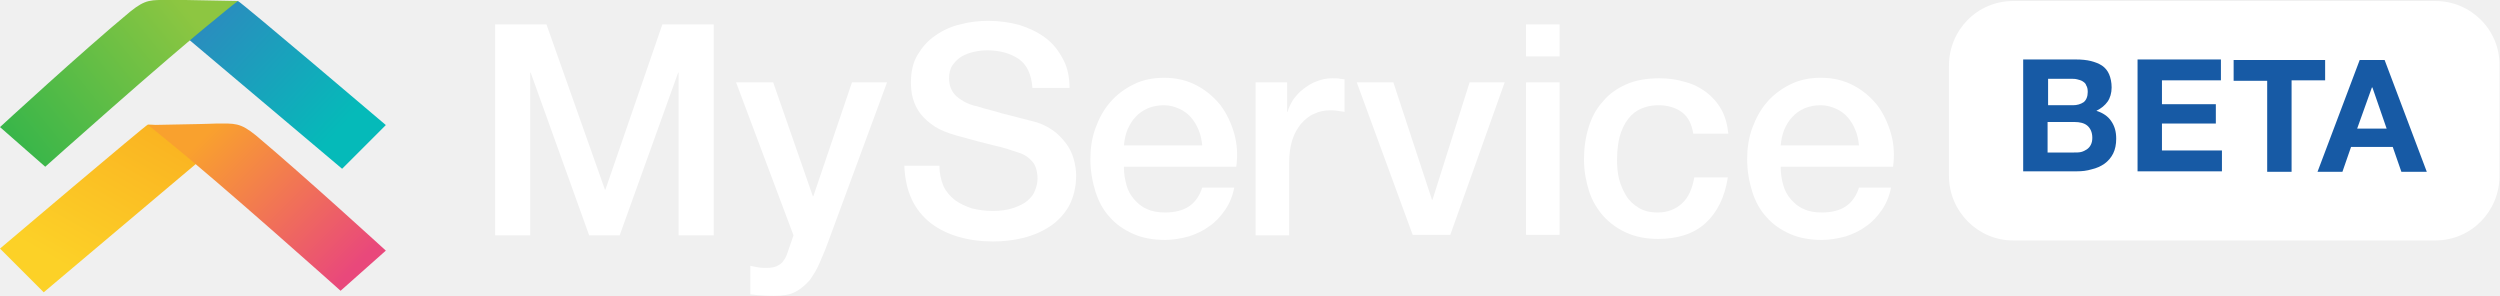
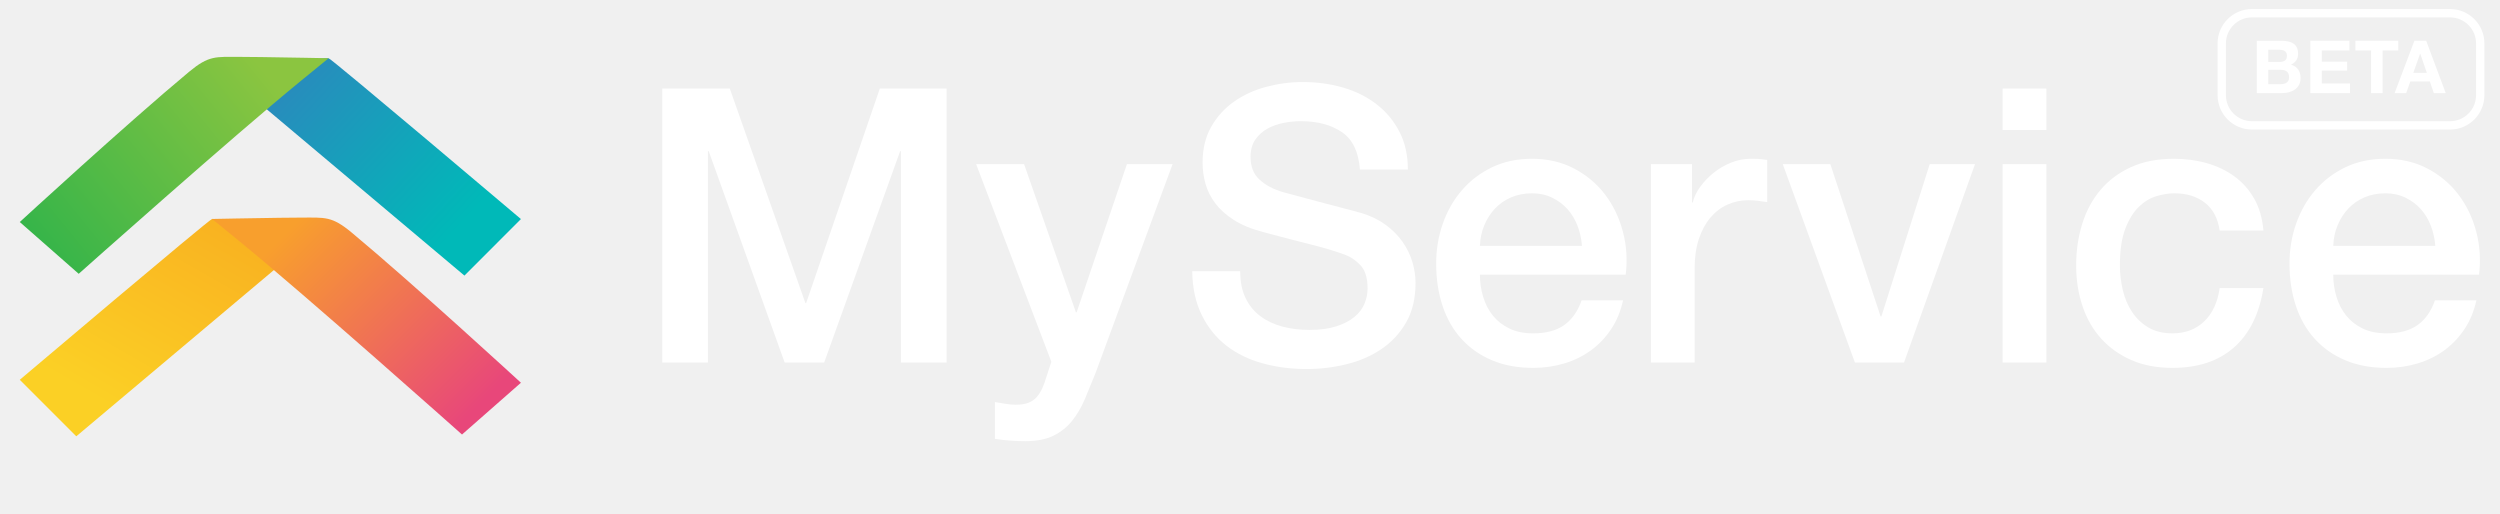
- <svg xmlns="http://www.w3.org/2000/svg" version="1.1" id="Layer_1" x="0px" y="0px" viewBox="0 0 491.8 58.2" style="enable-background:new 0 0 491.8 58.2;" xml:space="preserve">
-   <style type="text/css">
- 	.st0{fill:#FFFFFF;stroke:#010101;stroke-miterlimit:10;}
- 	.st1{fill:url(#SVGID_1_);}
- 	.st2{fill:url(#SVGID_2_);}
- 	.st3{fill:url(#SVGID_3_);}
- 	.st4{fill:url(#SVGID_4_);}
- 	.st5{fill:#FFFFFF;}
- 	.st6{fill-rule:evenodd;clip-rule:evenodd;fill:#FFFFFF;}
- 	.st7{fill-rule:evenodd;clip-rule:evenodd;fill:#175AA5;}
- </style>
+ <svg xmlns="http://www.w3.org/2000/svg" version="1.1" id="Layer_1" x="0px" y="0px" viewBox="0 0 340 69.8" style="enable-background:new 0 0 340 69.8;" xml:space="preserve">
  <g>
-     <path class="st0" d="M67.7,43.6" />
-     <linearGradient id="SVGID_1_" gradientUnits="userSpaceOnUse" x1="32.665" y1="-5.699" x2="66.594" y2="25.763">
-       <stop offset="0" style="stop-color:#387CC0" />
-       <stop offset="1" style="stop-color:#05BAB9" />
-     </linearGradient>
-     <path class="st1" d="M46.8,0.2c0.4,0,29.1,24.4,29.1,24.4l-8.6,8.6L30.9,2.5C30.9,2.5,43.5,0.2,46.8,0.2z" />
-     <linearGradient id="SVGID_2_" gradientUnits="userSpaceOnUse" x1="13.492" y1="53.644" x2="46.188" y2="-3.728">
-       <stop offset="1.141827e-02" style="stop-color:#FCD127" />
-       <stop offset="1" style="stop-color:#F8961D" />
-     </linearGradient>
-     <path class="st2" d="M29.1,24.5C28.8,24.5,0,48.9,0,48.9l8.6,8.6L45,26.8C45,26.8,32.4,24.5,29.1,24.5z" />
-     <linearGradient id="SVGID_3_" gradientUnits="userSpaceOnUse" x1="68.985" y1="53.43" x2="35.472" y2="19.917">
-       <stop offset="0" style="stop-color:#E9487B" />
-       <stop offset="0.828" style="stop-color:#F9A12E" />
-     </linearGradient>
-     <path class="st3" d="M42.6,24.3c3.6,0,4.6-0.2,7.7,2.3c9.3,7.8,25.6,22.7,25.6,22.7L67,57.2c0,0-23.5-21-33.8-29.3   c-2.5-2.1-4.1-3.3-4.1-3.3s5.9-0.1,10.2-0.2C40.7,24.4,41.8,24.3,42.6,24.3z" />
-     <linearGradient id="SVGID_4_" gradientUnits="userSpaceOnUse" x1="36.706" y1="1.831" x2="-2.159" y2="33.293">
-       <stop offset="0" style="stop-color:#8DC641" />
-       <stop offset="1" style="stop-color:#2AB34B" />
-     </linearGradient>
-     <path class="st4" d="M33.3,0c-3.6,0-4.6-0.2-7.7,2.3C16.3,10,0,25,0,25l8.9,7.8c0,0,23.5-21,33.8-29.3c2.5-2.1,4.1-3.3,4.1-3.3   S40.8,0.1,36.5,0C35.2,0,34,0,33.3,0z" />
-   </g>
-   <g>
-     <path class="st5" d="M97.3,4.8h10.2L119,37.3h0.1l11.2-32.5h10.1v41.5h-6.9v-32h-0.1l-11.5,32h-6l-11.5-32h-0.1v32h-6.9V4.8z" />
-     <path class="st5" d="M144.8,16.2h7.3l7.8,22.4h0.1l7.6-22.4h6.9l-11.7,31.7c-0.5,1.4-1.1,2.7-1.6,3.9c-0.5,1.2-1.2,2.3-1.9,3.3   c-0.8,0.9-1.7,1.7-2.8,2.3c-1.1,0.6-2.6,0.8-4.3,0.8c-1.5,0-3.1-0.1-4.6-0.3v-5.6c0.5,0.1,1.1,0.2,1.6,0.3c0.5,0.1,1,0.1,1.6,0.1   c0.8,0,1.4-0.1,1.9-0.3c0.5-0.2,0.9-0.5,1.2-0.8c0.3-0.4,0.6-0.8,0.8-1.3c0.2-0.5,0.4-1.1,0.6-1.7l0.8-2.3L144.8,16.2z" />
-     <path class="st5" d="M184.8,32.5c0,1.6,0.3,2.9,0.8,4.1c0.5,1.1,1.3,2,2.3,2.8c1,0.7,2.1,1.2,3.3,1.6c1.3,0.3,2.6,0.5,4.1,0.5   c1.6,0,2.9-0.2,4.1-0.6c1.1-0.4,2-0.8,2.7-1.4c0.7-0.6,1.2-1.2,1.5-2c0.3-0.8,0.5-1.5,0.5-2.3c0-1.6-0.4-2.8-1.1-3.5   c-0.7-0.8-1.5-1.3-2.4-1.6c-1.5-0.5-3.2-1.1-5.1-1.5c-2-0.5-4.4-1.1-7.2-1.9c-1.8-0.5-3.3-1.1-4.4-1.8c-1.2-0.8-2.1-1.6-2.8-2.5   c-0.7-0.9-1.2-1.9-1.5-3c-0.3-1-0.4-2.1-0.4-3.2c0-2.1,0.4-3.9,1.3-5.4c0.9-1.5,2-2.8,3.5-3.8c1.4-1,3.1-1.8,4.9-2.2   c1.8-0.5,3.7-0.7,5.5-0.7c2.2,0,4.2,0.3,6.1,0.8c1.9,0.6,3.6,1.4,5.1,2.5c1.5,1.1,2.6,2.5,3.5,4.2c0.9,1.6,1.3,3.6,1.3,5.7h-7.3   c-0.2-2.7-1.1-4.6-2.7-5.7c-1.6-1.1-3.7-1.7-6.2-1.7c-0.9,0-1.7,0.1-2.6,0.3c-0.9,0.2-1.7,0.5-2.4,0.9c-0.7,0.4-1.3,1-1.8,1.7   c-0.5,0.7-0.7,1.6-0.7,2.6c0,1.5,0.5,2.6,1.4,3.5c0.9,0.8,2.1,1.5,3.6,1.9c0.2,0,0.8,0.2,1.8,0.5c1.1,0.3,2.3,0.6,3.6,1   c1.3,0.3,2.6,0.7,3.9,1c1.3,0.3,2.2,0.6,2.7,0.7c1.4,0.4,2.5,1,3.5,1.7c1,0.7,1.8,1.6,2.5,2.5c0.7,0.9,1.2,2,1.5,3   c0.3,1.1,0.5,2.2,0.5,3.3c0,2.3-0.5,4.3-1.4,6c-0.9,1.6-2.2,3-3.7,4c-1.5,1-3.3,1.8-5.3,2.3c-2,0.5-4,0.7-6,0.7   c-2.4,0-4.6-0.3-6.7-0.9c-2.1-0.6-3.9-1.5-5.5-2.7c-1.5-1.2-2.8-2.7-3.7-4.6c-0.9-1.9-1.4-4.1-1.5-6.7H184.8z" />
-     <path class="st5" d="M221.1,33c0,1.2,0.2,2.3,0.5,3.4c0.3,1.1,0.8,2,1.5,2.8c0.7,0.8,1.5,1.5,2.5,1.9c1,0.5,2.2,0.7,3.6,0.7   c1.9,0,3.5-0.4,4.7-1.2c1.2-0.8,2.1-2.1,2.6-3.7h6.3c-0.3,1.6-0.9,3.1-1.8,4.4c-0.9,1.3-1.9,2.4-3.1,3.2c-1.2,0.9-2.5,1.5-4,2   c-1.5,0.4-3.1,0.7-4.7,0.7c-2.4,0-4.5-0.4-6.3-1.2c-1.8-0.8-3.4-1.9-4.6-3.3c-1.3-1.4-2.2-3.1-2.8-5c-0.6-1.9-1-4.1-1-6.4   c0-2.1,0.3-4.2,1-6.1c0.7-1.9,1.6-3.6,2.9-5.1c1.3-1.5,2.8-2.6,4.6-3.5c1.8-0.9,3.8-1.3,6-1.3c2.4,0,4.5,0.5,6.4,1.5   c1.9,1,3.4,2.3,4.7,3.9c1.2,1.6,2.1,3.5,2.7,5.6c0.6,2.1,0.7,4.3,0.4,6.5H221.1z M236.5,28.6c-0.1-1-0.3-2.1-0.7-3   c-0.4-1-0.9-1.8-1.5-2.5c-0.6-0.7-1.4-1.3-2.3-1.7c-0.9-0.4-1.9-0.7-3-0.7c-1.2,0-2.2,0.2-3.2,0.6c-0.9,0.4-1.8,1-2.4,1.7   c-0.7,0.7-1.2,1.6-1.6,2.5c-0.4,1-0.6,2-0.7,3.1H236.5z" />
-     <path class="st5" d="M247,16.2h6.2v5.8h0.1c0.2-0.8,0.6-1.6,1.1-2.4c0.6-0.8,1.2-1.5,2-2.1c0.8-0.6,1.7-1.2,2.6-1.5   c1-0.4,2-0.6,3-0.6c0.8,0,1.3,0,1.6,0.1c0.3,0,0.6,0.1,0.9,0.1V22c-0.5-0.1-0.9-0.1-1.4-0.2c-0.5-0.1-1-0.1-1.4-0.1   c-1.1,0-2.2,0.2-3.2,0.7c-1,0.4-1.8,1.1-2.6,2c-0.7,0.9-1.3,1.9-1.7,3.2c-0.4,1.3-0.6,2.8-0.6,4.4v14.3H247V16.2z" />
-     <path class="st5" d="M266.9,16.2h7.2l7.6,23.1h0.1l7.3-23.1h6.9l-10.7,30h-7.4L266.9,16.2z" />
-     <path class="st5" d="M300.2,4.8h6.6v6.3h-6.6V4.8z M300.2,16.2h6.6v30h-6.6V16.2z" />
-     <path class="st5" d="M333.1,26.3c-0.3-1.9-1-3.3-2.2-4.2c-1.2-0.9-2.8-1.4-4.6-1.4c-0.9,0-1.8,0.1-2.7,0.4c-1,0.3-1.9,0.8-2.7,1.6   c-0.8,0.8-1.5,1.9-2,3.3c-0.5,1.4-0.8,3.3-0.8,5.5c0,1.2,0.1,2.5,0.4,3.7c0.3,1.2,0.8,2.3,1.4,3.3c0.6,1,1.5,1.8,2.5,2.4   c1,0.6,2.2,0.9,3.7,0.9c1.9,0,3.5-0.6,4.8-1.8c1.3-1.2,2-2.9,2.4-5.1h6.6c-0.6,3.9-2.1,6.9-4.4,9c-2.3,2.1-5.5,3.1-9.3,3.1   c-2.4,0-4.4-0.4-6.2-1.2c-1.8-0.8-3.3-1.9-4.6-3.3c-1.2-1.4-2.2-3-2.8-4.9c-0.6-1.9-1-4-1-6.2c0-2.2,0.3-4.4,0.9-6.3   c0.6-2,1.5-3.7,2.8-5.1c1.2-1.5,2.8-2.6,4.6-3.4c1.8-0.8,4-1.2,6.5-1.2c1.7,0,3.4,0.2,5,0.7c1.6,0.4,3,1.1,4.2,2   c1.2,0.9,2.2,2,3,3.4c0.8,1.4,1.2,3,1.4,4.8H333.1z" />
-     <path class="st5" d="M350.3,33c0,1.2,0.2,2.3,0.5,3.4c0.3,1.1,0.8,2,1.5,2.8c0.7,0.8,1.5,1.5,2.5,1.9c1,0.5,2.2,0.7,3.6,0.7   c1.9,0,3.5-0.4,4.7-1.2c1.2-0.8,2.1-2.1,2.6-3.7h6.3c-0.3,1.6-0.9,3.1-1.8,4.4c-0.9,1.3-1.9,2.4-3.1,3.2c-1.2,0.9-2.5,1.5-4,2   c-1.5,0.4-3.1,0.7-4.7,0.7c-2.4,0-4.5-0.4-6.3-1.2c-1.8-0.8-3.4-1.9-4.6-3.3c-1.3-1.4-2.2-3.1-2.8-5c-0.6-1.9-1-4.1-1-6.4   c0-2.1,0.3-4.2,1-6.1c0.7-1.9,1.6-3.6,2.9-5.1c1.3-1.5,2.8-2.6,4.6-3.5c1.8-0.9,3.8-1.3,6-1.3c2.4,0,4.5,0.5,6.4,1.5   c1.9,1,3.4,2.3,4.7,3.9c1.2,1.6,2.1,3.5,2.7,5.6c0.6,2.1,0.7,4.3,0.4,6.5H350.3z M365.7,28.6c-0.1-1-0.3-2.1-0.7-3   c-0.4-1-0.9-1.8-1.5-2.5c-0.6-0.7-1.4-1.3-2.3-1.7c-0.9-0.4-1.9-0.7-3-0.7c-1.2,0-2.2,0.2-3.2,0.6c-0.9,0.4-1.8,1-2.4,1.7   c-0.7,0.7-1.2,1.6-1.6,2.5c-0.4,1-0.6,2-0.7,3.1H365.7z" />
-   </g>
-   <g>
-     <g id="MyService">
-       <g>
-         <path class="st6" d="M479.1,0.2H396c-7,0-12.6,5.7-12.6,12.7v21.7c0,7,5.7,12.7,12.6,12.7h83.1c7,0,12.6-5.7,12.6-12.7V12.9     C491.8,5.9,486.1,0.2,479.1,0.2z" />
+     <g>
+       <path style="fill:#FFFFFF;stroke:#000000;stroke-width:0.898;stroke-miterlimit:10;" d="M63.542,46.895" />
+       <linearGradient id="SVGID_1_" gradientUnits="userSpaceOnUse" x1="32.028" y1="2.61" x2="62.504" y2="30.87">
+         <stop offset="0" style="stop-color:#377BBE" />
+         <stop offset="1" style="stop-color:#00B9B8" />
+       </linearGradient>
+       <path style="fill:url(#SVGID_1_);" d="M44.69,7.92c0.327,0,26.157,21.872,26.157,21.872l-7.685,7.688L30.449,9.959    C30.449,9.959,41.786,7.92,44.69,7.92z" />
+       <linearGradient id="SVGID_2_" gradientUnits="userSpaceOnUse" x1="14.808" y1="55.912" x2="44.175" y2="4.38">
+         <stop offset="0.011" style="stop-color:#FBD025" />
+         <stop offset="1" style="stop-color:#F7941D" />
+       </linearGradient>
+       <path style="fill:url(#SVGID_2_);" d="M28.846,29.778c-0.327,0-26.157,21.872-26.157,21.872l7.685,7.688l32.714-27.521    C43.087,31.817,31.75,29.778,28.846,29.778z" />
+       <linearGradient id="SVGID_3_" gradientUnits="userSpaceOnUse" x1="64.651" y1="55.72" x2="34.55" y2="25.619">
+         <stop offset="0" style="stop-color:#E8477A" />
+         <stop offset="0.828" style="stop-color:#F89F2D" />
+       </linearGradient>
+       <path style="fill:url(#SVGID_3_);" d="M40.959,29.593c3.255,0,4.162-0.218,6.875,2.039c8.385,6.976,23.013,20.42,23.013,20.42    l-8.015,7.043c0,0-21.134-18.829-30.323-26.327c-2.263-1.847-3.664-2.99-3.664-2.99s5.344-0.108,9.174-0.159    C39.218,29.603,40.267,29.593,40.959,29.593z" />
+       <linearGradient id="SVGID_4_" gradientUnits="userSpaceOnUse" x1="35.658" y1="9.373" x2="0.75" y2="37.633">
+         <stop offset="0" style="stop-color:#8BC540" />
+         <stop offset="1" style="stop-color:#28B24B" />
+       </linearGradient>
+       <path style="fill:url(#SVGID_4_);" d="M32.577,7.735c-3.255,0-4.162-0.218-6.875,2.039c-8.385,6.976-23.013,20.42-23.013,20.42    l8.015,7.043c0,0,21.134-18.829,30.323-26.327c2.263-1.847,3.664-2.99,3.664-2.99s-5.344-0.108-9.174-0.159    C34.318,7.745,33.269,7.735,32.577,7.735z" />
+     </g>
+     <g>
+       <path style="fill:#FFFFFF;" d="M90.068,12.045h9.184l10.28,29.17h0.104l10.019-29.17h9.08v37.258h-6.21V20.55h-0.104    l-10.332,28.752h-5.375L96.382,20.55h-0.104v28.752h-6.21V12.045z" />
+       <path style="fill:#FFFFFF;" d="M132.753,22.324h6.523l7.045,20.142h0.104l6.836-20.142h6.21l-10.489,28.439    c-0.487,1.218-0.965,2.382-1.435,3.497c-0.47,1.113-1.044,2.095-1.722,2.948c-0.678,0.852-1.522,1.53-2.531,2.035    c-1.009,0.504-2.296,0.757-3.861,0.757c-1.392,0-2.766-0.104-4.122-0.313v-5.009c0.487,0.069,0.956,0.148,1.409,0.235    c0.452,0.086,0.921,0.13,1.409,0.13c0.696,0,1.27-0.087,1.722-0.261c0.452-0.175,0.826-0.427,1.122-0.757    c0.295-0.331,0.548-0.723,0.757-1.174c0.209-0.452,0.4-0.974,0.574-1.566l0.678-2.087L132.753,22.324z" />
+       <path style="fill:#FFFFFF;" d="M168.666,36.883c0,1.427,0.243,2.644,0.731,3.653c0.487,1.009,1.165,1.836,2.035,2.479    c0.869,0.644,1.87,1.114,3.001,1.409c1.13,0.296,2.356,0.444,3.679,0.444c1.426,0,2.643-0.165,3.653-0.496    c1.009-0.33,1.827-0.757,2.452-1.279c0.626-0.522,1.078-1.122,1.357-1.8c0.278-0.678,0.417-1.365,0.417-2.061    c0-1.426-0.322-2.479-0.965-3.157c-0.644-0.678-1.349-1.156-2.113-1.435c-1.322-0.486-2.862-0.947-4.618-1.383    c-1.757-0.434-3.923-1-6.497-1.696c-1.6-0.417-2.931-0.965-3.992-1.644c-1.062-0.678-1.904-1.435-2.531-2.27    c-0.626-0.835-1.07-1.722-1.331-2.662c-0.261-0.939-0.391-1.895-0.391-2.87c0-1.879,0.391-3.504,1.174-4.879    c0.783-1.374,1.817-2.513,3.105-3.418c1.287-0.904,2.748-1.574,4.383-2.009c1.635-0.435,3.288-0.652,4.957-0.652    c1.948,0,3.783,0.253,5.505,0.757c1.722,0.504,3.235,1.261,4.54,2.27c1.305,1.009,2.339,2.253,3.105,3.731    c0.765,1.479,1.148,3.192,1.148,5.14h-6.523c-0.174-2.4-0.991-4.096-2.452-5.088c-1.461-0.992-3.323-1.487-5.584-1.487    c-0.765,0-1.548,0.078-2.348,0.235c-0.801,0.157-1.531,0.417-2.192,0.783c-0.661,0.365-1.209,0.861-1.644,1.487    c-0.436,0.626-0.652,1.409-0.652,2.348c0,1.322,0.408,2.357,1.226,3.105c0.817,0.748,1.887,1.313,3.209,1.696    c0.138,0.035,0.686,0.183,1.644,0.444c0.956,0.261,2.026,0.548,3.209,0.861c1.182,0.313,2.339,0.618,3.47,0.913    c1.13,0.296,1.939,0.514,2.426,0.652c1.217,0.383,2.278,0.905,3.183,1.566c0.904,0.661,1.661,1.418,2.27,2.27    c0.608,0.853,1.061,1.766,1.357,2.739c0.295,0.974,0.444,1.949,0.444,2.922c0,2.087-0.427,3.871-1.279,5.348    c-0.853,1.479-1.975,2.688-3.366,3.627c-1.392,0.939-2.975,1.626-4.749,2.061c-1.774,0.435-3.583,0.652-5.427,0.652    c-2.122,0-4.122-0.261-6.001-0.783c-1.878-0.522-3.514-1.322-4.905-2.4c-1.392-1.078-2.505-2.461-3.34-4.149    c-0.835-1.687-1.27-3.678-1.304-5.975H168.666z" />
+       <path style="fill:#FFFFFF;" d="M201.268,37.353c0,1.044,0.148,2.053,0.444,3.026c0.295,0.975,0.739,1.826,1.331,2.557    c0.591,0.731,1.339,1.314,2.244,1.748c0.904,0.436,1.983,0.652,3.236,0.652c1.739,0,3.139-0.373,4.201-1.122    c1.061-0.748,1.852-1.869,2.374-3.366h5.636c-0.313,1.461-0.853,2.766-1.618,3.914c-0.765,1.148-1.688,2.114-2.766,2.896    c-1.079,0.782-2.288,1.374-3.627,1.774c-1.34,0.4-2.74,0.6-4.201,0.6c-2.123,0-4.001-0.348-5.636-1.044    c-1.636-0.695-3.019-1.67-4.148-2.922c-1.131-1.252-1.983-2.748-2.557-4.488c-0.574-1.739-0.861-3.653-0.861-5.74    c0-1.913,0.304-3.731,0.913-5.453c0.608-1.722,1.478-3.236,2.609-4.54c1.13-1.305,2.496-2.339,4.096-3.105    c1.6-0.765,3.409-1.148,5.427-1.148c2.122,0,4.026,0.444,5.714,1.33c1.687,0.887,3.087,2.061,4.201,3.522    c1.113,1.461,1.922,3.14,2.427,5.036c0.504,1.896,0.634,3.853,0.391,5.871H201.268z M215.149,33.439    c-0.07-0.939-0.27-1.843-0.6-2.713c-0.331-0.869-0.783-1.626-1.357-2.27c-0.574-0.644-1.27-1.165-2.087-1.566    c-0.818-0.399-1.731-0.6-2.739-0.6c-1.044,0-1.992,0.183-2.844,0.548c-0.853,0.365-1.583,0.87-2.191,1.513    c-0.609,0.644-1.096,1.401-1.461,2.27c-0.365,0.87-0.566,1.809-0.6,2.817H215.149z" />
+       <path style="fill:#FFFFFF;" d="M224.524,22.324h5.584v5.218h0.104c0.174-0.731,0.513-1.443,1.018-2.14    c0.504-0.695,1.113-1.33,1.826-1.904c0.713-0.574,1.504-1.035,2.374-1.383c0.869-0.348,1.756-0.522,2.661-0.522    c0.695,0,1.174,0.018,1.435,0.052c0.261,0.035,0.53,0.07,0.809,0.104v5.74c-0.417-0.069-0.844-0.13-1.279-0.183    c-0.435-0.052-0.861-0.078-1.279-0.078c-1.009,0-1.957,0.201-2.844,0.6c-0.887,0.4-1.662,0.992-2.322,1.774    c-0.661,0.783-1.183,1.748-1.565,2.896c-0.383,1.148-0.574,2.471-0.574,3.966v12.837h-5.949V22.324z" />
+       <path style="fill:#FFFFFF;" d="M242.457,22.324h6.47l6.836,20.716h0.104l6.575-20.716h6.158l-9.654,26.978h-6.679L242.457,22.324z    " />
+       <path style="fill:#FFFFFF;" d="M272.357,12.045h5.949v5.635h-5.949V12.045z M272.357,22.324h5.949v26.978h-5.949V22.324z" />
+       <path style="fill:#FFFFFF;" d="M301.875,31.352c-0.244-1.67-0.913-2.93-2.009-3.783c-1.096-0.852-2.479-1.279-4.149-1.279    c-0.765,0-1.583,0.13-2.452,0.391c-0.87,0.261-1.67,0.749-2.4,1.461c-0.731,0.713-1.34,1.705-1.827,2.974    c-0.487,1.27-0.731,2.932-0.731,4.983c0,1.114,0.13,2.227,0.391,3.34c0.261,1.113,0.678,2.105,1.253,2.974    c0.574,0.87,1.313,1.575,2.218,2.114c0.904,0.54,2,0.809,3.288,0.809c1.739,0,3.174-0.539,4.305-1.618    c1.13-1.078,1.835-2.591,2.113-4.54h5.949c-0.557,3.514-1.888,6.202-3.992,8.062c-2.105,1.861-4.897,2.792-8.375,2.792    c-2.123,0-3.992-0.357-5.61-1.07c-1.618-0.713-2.983-1.687-4.096-2.922c-1.114-1.234-1.957-2.705-2.531-4.409    c-0.574-1.704-0.861-3.548-0.861-5.531c0-2.017,0.278-3.914,0.835-5.688c0.556-1.774,1.391-3.314,2.505-4.619    c1.113-1.305,2.496-2.33,4.148-3.079c1.652-0.748,3.591-1.122,5.818-1.122c1.566,0,3.053,0.2,4.462,0.6    c1.409,0.4,2.662,1,3.757,1.8c1.096,0.801,1.991,1.809,2.687,3.026c0.695,1.218,1.113,2.662,1.253,4.331H301.875z" />
+       <path style="fill:#FFFFFF;" d="M317.321,37.353c0,1.044,0.147,2.053,0.444,3.026c0.295,0.975,0.739,1.826,1.331,2.557    c0.591,0.731,1.339,1.314,2.244,1.748c0.904,0.436,1.983,0.652,3.236,0.652c1.739,0,3.139-0.373,4.201-1.122    c1.061-0.748,1.852-1.869,2.374-3.366h5.636c-0.313,1.461-0.853,2.766-1.618,3.914c-0.765,1.148-1.688,2.114-2.766,2.896    c-1.079,0.782-2.288,1.374-3.627,1.774c-1.34,0.4-2.74,0.6-4.201,0.6c-2.123,0-4.001-0.348-5.636-1.044    c-1.636-0.695-3.019-1.67-4.148-2.922c-1.131-1.252-1.983-2.748-2.557-4.488c-0.574-1.739-0.861-3.653-0.861-5.74    c0-1.913,0.304-3.731,0.913-5.453c0.608-1.722,1.478-3.236,2.609-4.54c1.13-1.305,2.496-2.339,4.096-3.105    c1.6-0.765,3.409-1.148,5.427-1.148c2.122,0,4.026,0.444,5.714,1.33c1.687,0.887,3.087,2.061,4.201,3.522    c1.113,1.461,1.922,3.14,2.427,5.036c0.504,1.896,0.634,3.853,0.391,5.871H317.321z M331.202,33.439    c-0.07-0.939-0.27-1.843-0.6-2.713c-0.331-0.869-0.783-1.626-1.357-2.27c-0.574-0.644-1.27-1.165-2.087-1.566    c-0.818-0.399-1.731-0.6-2.739-0.6c-1.044,0-1.992,0.183-2.844,0.548c-0.853,0.365-1.583,0.87-2.191,1.513    c-0.609,0.644-1.096,1.401-1.461,2.27c-0.365,0.87-0.566,1.809-0.6,2.817H331.202z" />
+     </g>
+     <g>
+       <g id="MyService_1_">
+         <g>
+           <path style="fill:none;stroke:#FFFFFF;stroke-width:1.134;stroke-miterlimit:10;" d="M333.21,1.8h-26.95      c-2.265,0-4.101,1.838-4.101,4.106v7.038c0,2.268,1.836,4.106,4.101,4.106h26.95c2.265,0,4.101-1.838,4.101-4.106V5.906      C337.311,3.638,335.475,1.8,333.21,1.8z" />
+         </g>
      </g>
-     </g>
-     <g id="BETA">
-       <g>
-         <path class="st7" d="M412.4,21.8c1-0.5,1.7-1.1,2.2-1.8c0.5-0.7,0.8-1.7,0.8-2.8c0-1-0.2-1.9-0.5-2.6c-0.3-0.7-0.8-1.3-1.4-1.7     c-0.6-0.4-1.4-0.7-2.2-0.9s-1.8-0.3-2.9-0.3H398v22h10.6c1,0,1.9-0.1,2.9-0.4c0.9-0.2,1.8-0.6,2.5-1.1c0.7-0.5,1.3-1.2,1.7-2     c0.4-0.8,0.6-1.8,0.6-2.9c0-1.4-0.3-2.5-1-3.5C414.7,22.9,413.7,22.2,412.4,21.8z M402.9,15.5h4.5c0.4,0,0.8,0,1.2,0.1     c0.4,0.1,0.8,0.2,1.1,0.4c0.3,0.2,0.6,0.4,0.7,0.8c0.2,0.3,0.3,0.7,0.3,1.3c0,0.9-0.3,1.6-0.8,2c-0.6,0.4-1.3,0.6-2.1,0.6h-4.9     V15.5z M411.3,28.5c-0.2,0.4-0.5,0.7-0.8,0.9c-0.3,0.2-0.7,0.4-1.1,0.5c-0.4,0.1-0.9,0.1-1.4,0.1h-5.2v-6h5.3     c1,0,1.9,0.2,2.5,0.7c0.6,0.5,1,1.3,1,2.4C411.6,27.7,411.5,28.1,411.3,28.5z M425.3,24.3h10.6v-3.8h-10.6v-4.7h11.6v-4.1h-16.4     v22h16.6v-4.1h-11.8V24.3z M457.4,11.8h-18v4.1h6.6v17.9h4.8V15.8h6.6V11.8z M469.1,11.8h-4.9l-8.3,22h4.9l1.7-4.9h8.2l1.7,4.9h5     L469.1,11.8z M463.7,25.3l2.9-8.1h0.1l2.8,8.1H463.7z" />
+       <g id="BETA_1_">
+         <g>
+           <path style="fill-rule:evenodd;clip-rule:evenodd;fill:#FFFFFF;" d="M311.573,8.795c0.319-0.153,0.559-0.349,0.722-0.588      c0.163-0.239,0.244-0.538,0.244-0.897c0-0.332-0.055-0.612-0.164-0.838c-0.11-0.226-0.264-0.407-0.463-0.543      c-0.199-0.136-0.438-0.234-0.717-0.294c-0.279-0.06-0.588-0.09-0.926-0.09h-3.346v7.119h3.446c0.319,0,0.629-0.04,0.931-0.12      c0.302-0.08,0.571-0.203,0.807-0.369c0.236-0.166,0.423-0.38,0.563-0.643c0.139-0.263,0.209-0.573,0.209-0.932      c0-0.445-0.108-0.826-0.324-1.142C312.338,9.142,312.011,8.921,311.573,8.795z M308.485,6.761h1.464      c0.139,0,0.274,0.012,0.403,0.035c0.129,0.023,0.244,0.065,0.344,0.125c0.1,0.06,0.179,0.143,0.239,0.249      c0.06,0.106,0.09,0.243,0.09,0.409c0,0.299-0.09,0.515-0.269,0.648c-0.179,0.133-0.408,0.199-0.687,0.199h-1.584V6.761z       M311.219,10.968c-0.063,0.12-0.148,0.214-0.254,0.284c-0.106,0.07-0.229,0.12-0.368,0.15c-0.139,0.03-0.286,0.045-0.438,0.045      h-1.673V9.493h1.703c0.339,0,0.611,0.078,0.817,0.234c0.206,0.156,0.309,0.417,0.309,0.783      C311.314,10.696,311.282,10.849,311.219,10.968z M315.764,9.602h3.446V8.386h-3.446V6.86h3.755V5.544h-5.318v7.119h5.398v-1.316      h-3.834V9.602z M326.163,5.544h-5.826V6.86h2.131v5.803h1.564V6.86h2.131V5.544z M329.962,5.544h-1.604l-2.689,7.119h1.574      l0.558-1.585h2.659l0.538,1.585h1.623L329.962,5.544z M328.209,9.911l0.926-2.612h0.02l0.896,2.612H328.209z" />
+         </g>
      </g>
    </g>
  </g>
</svg>
